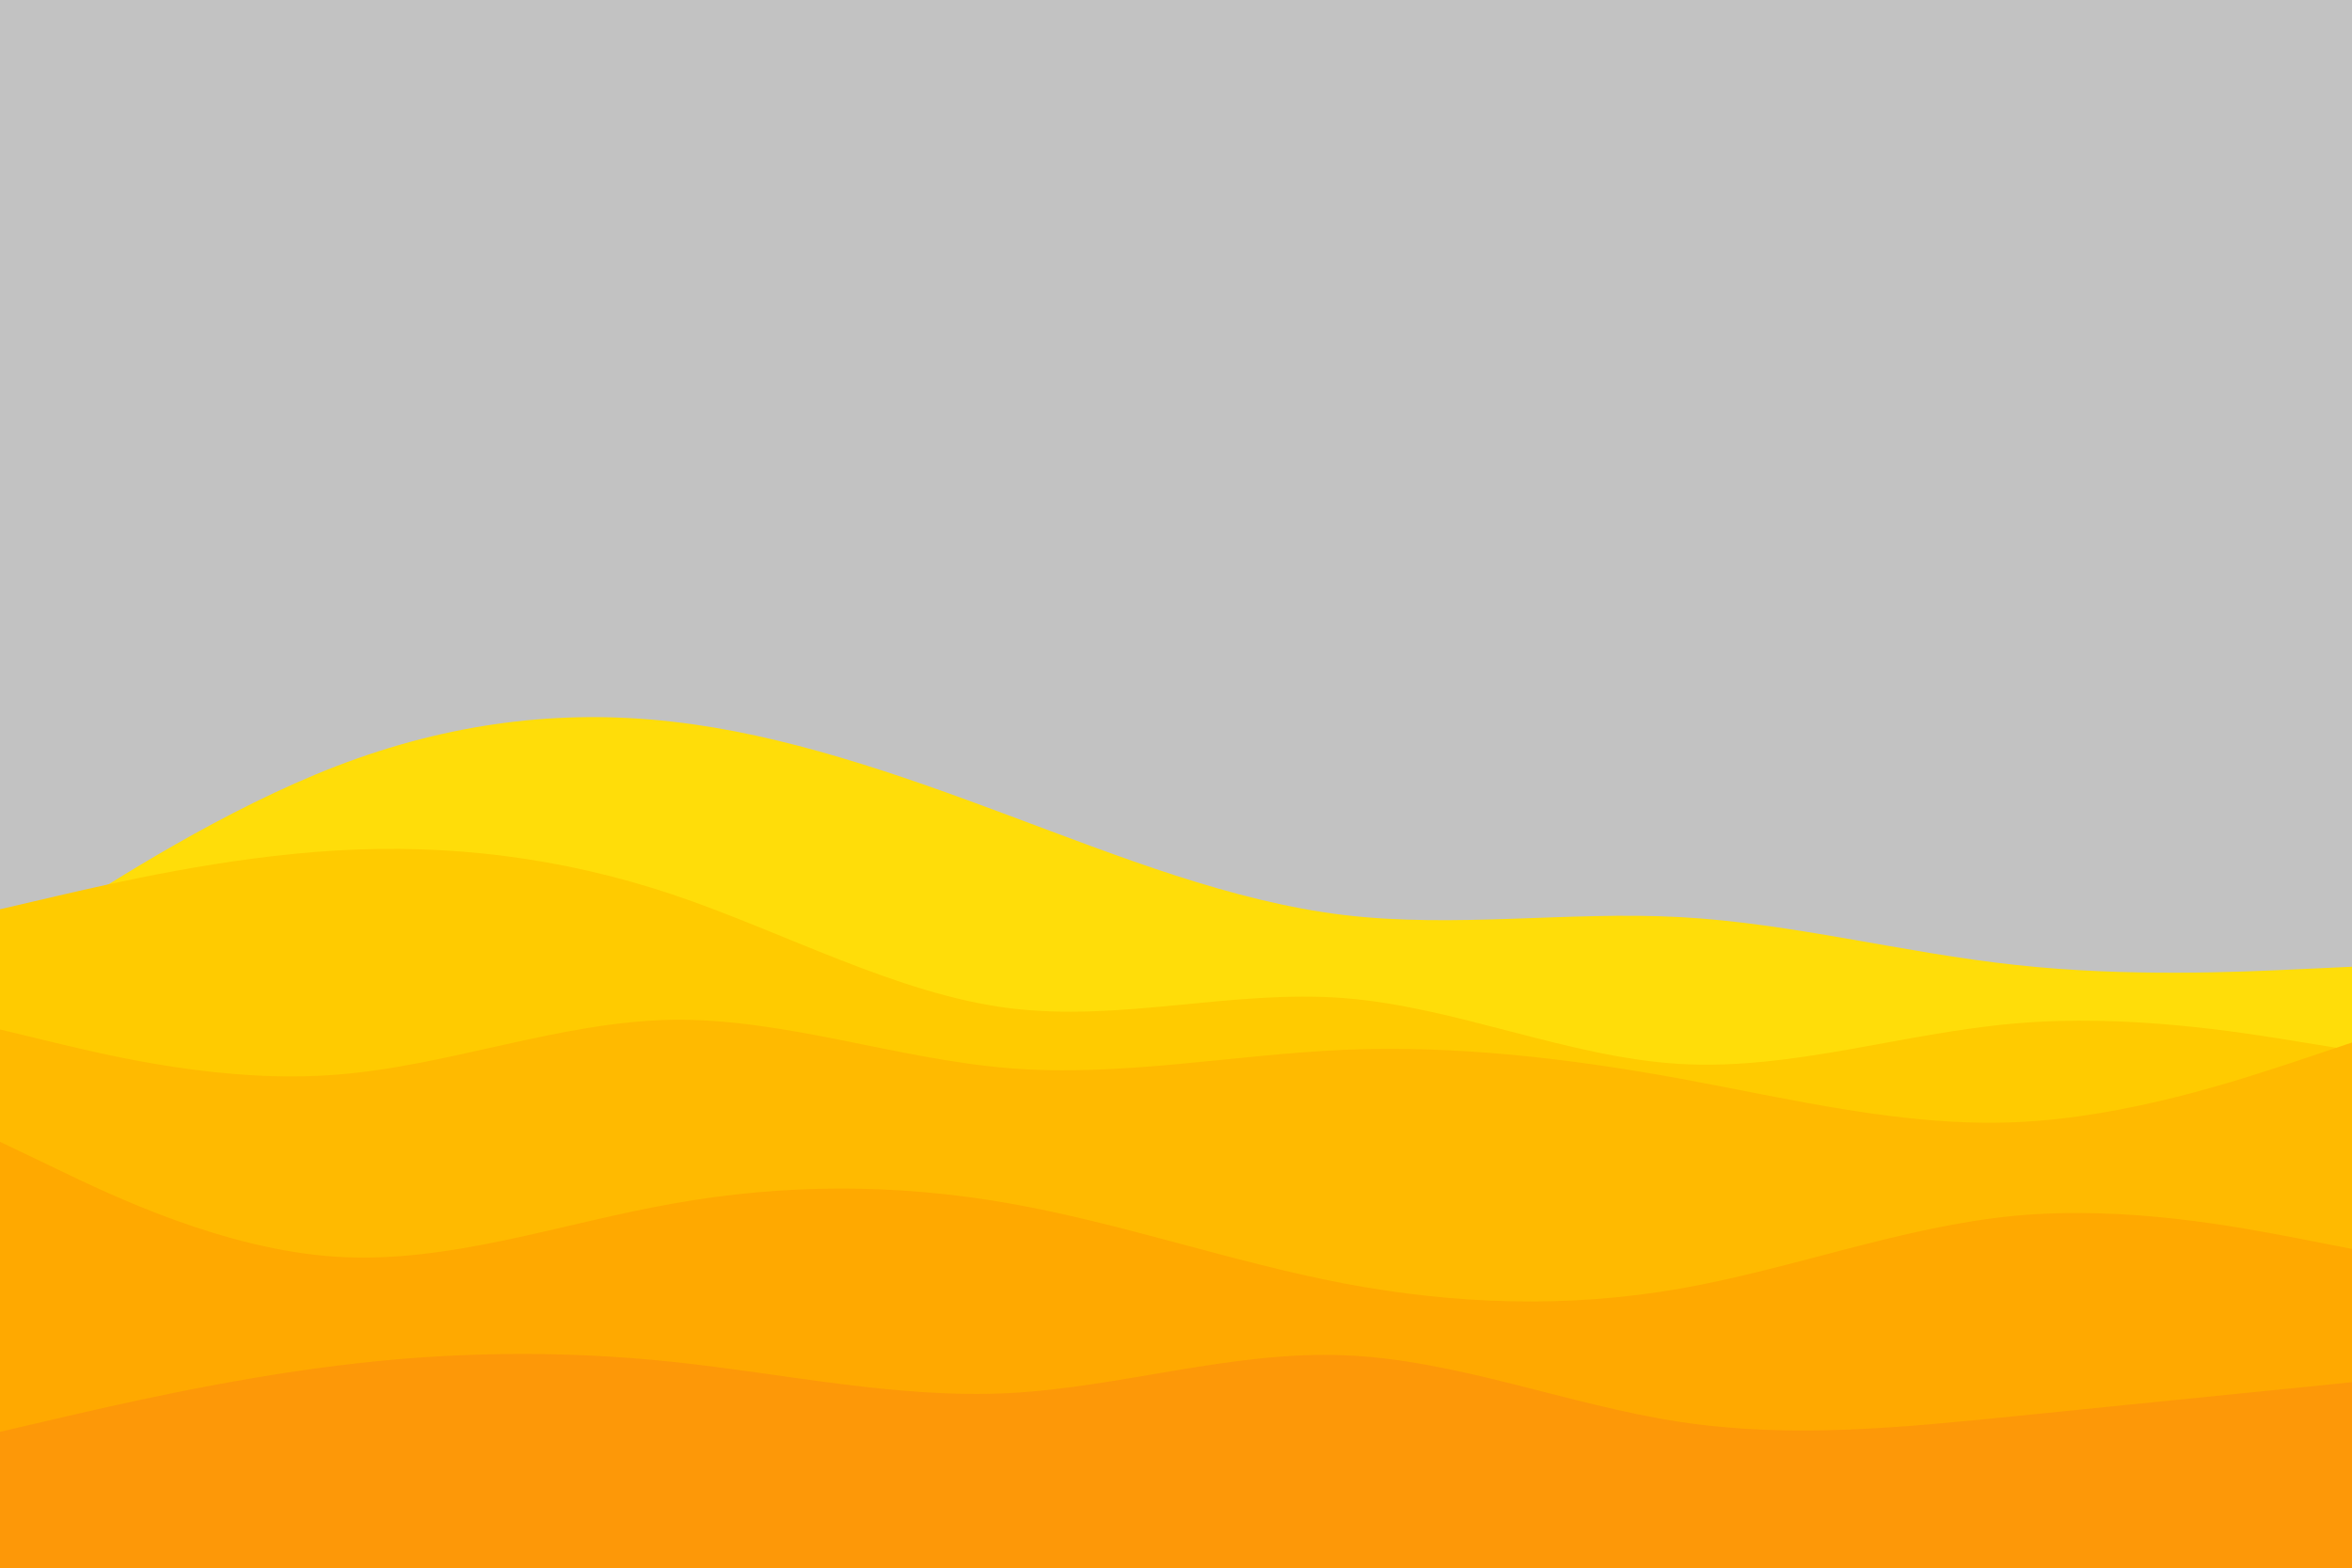
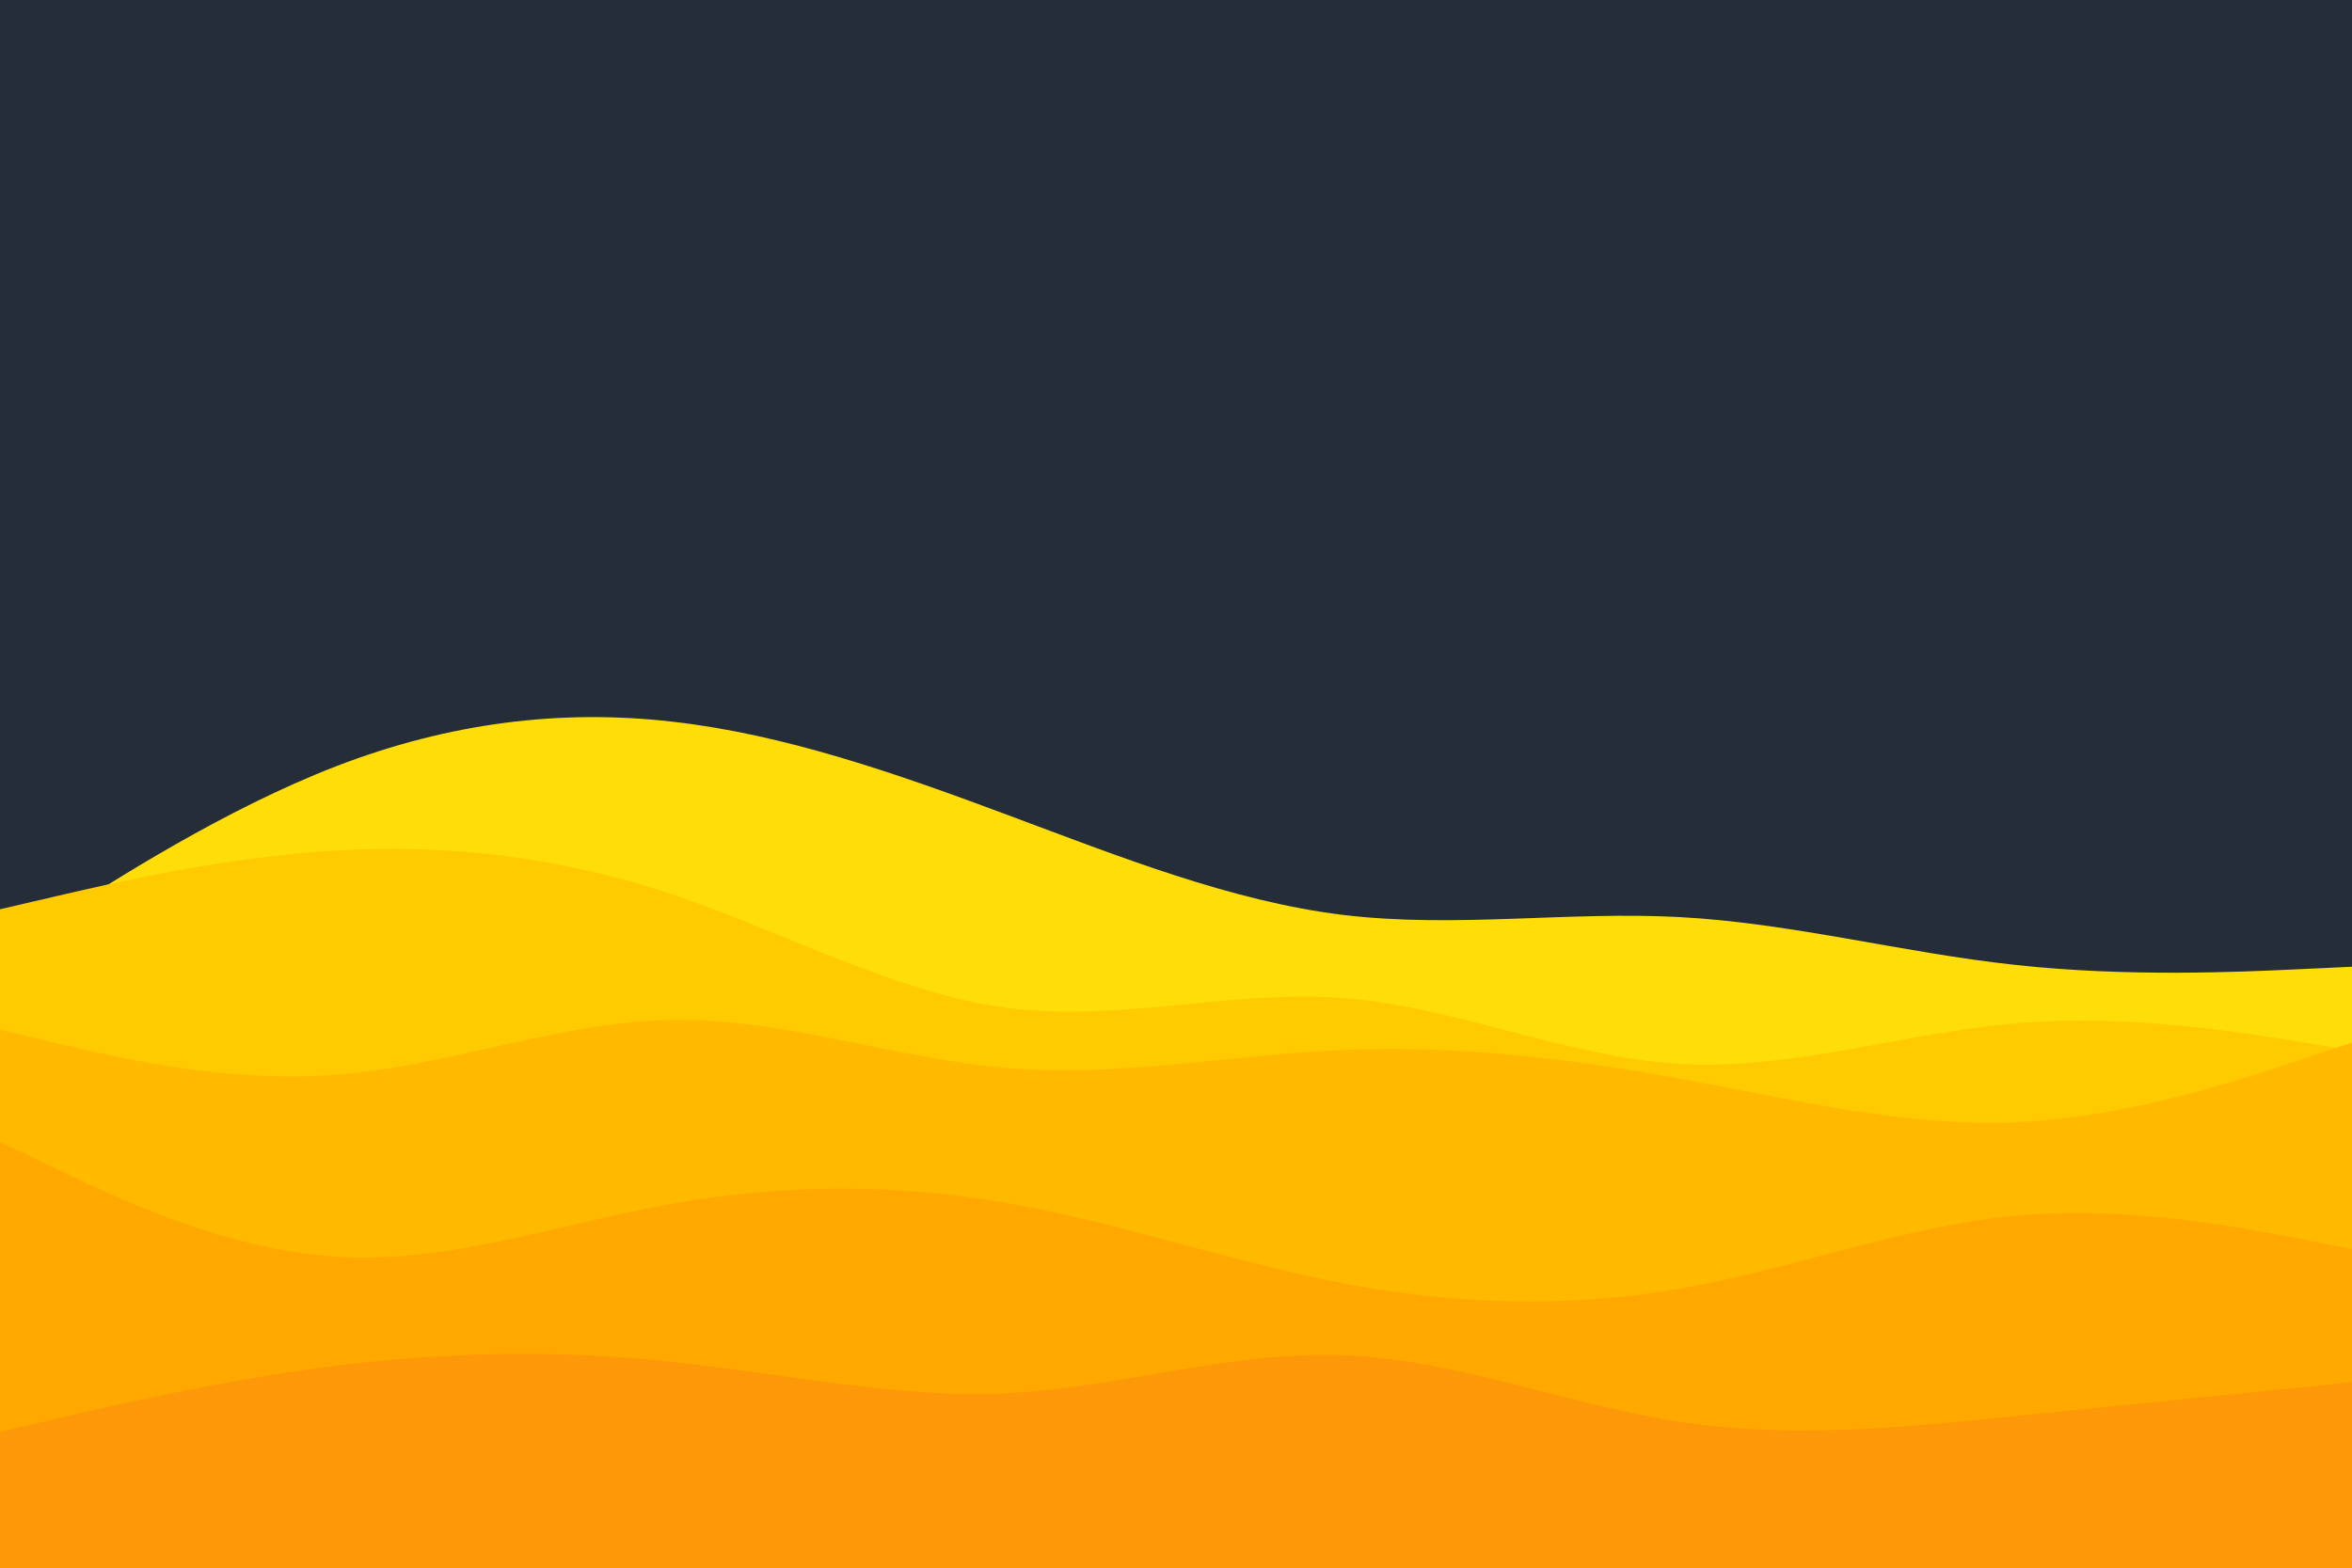
<svg xmlns="http://www.w3.org/2000/svg" id="visual" viewBox="0 0 900 600" width="900" height="600" version="1.1">
-   <rect x="0" y="0" width="900" height="600" fill="#c2c2c2" />
+   <rect x="0" y="0" width="900" height="600" fill="#252e38" />
  <path d="M0 365L21.5 351.2C43 337.3 86 309.7 128.8 293.2C171.7 276.7 214.3 271.3 257.2 276.2C300 281 343 296 385.8 312C428.7 328 471.3 345 514.2 350.2C557 355.3 600 348.7 642.8 351C685.7 353.3 728.3 364.7 771.2 369.3C814 374 857 372 878.5 371L900 370L900 601L878.5 601C857 601 814 601 771.2 601C728.3 601 685.7 601 642.8 601C600 601 557 601 514.2 601C471.3 601 428.7 601 385.8 601C343 601 300 601 257.2 601C214.3 601 171.7 601 128.8 601C86 601 43 601 21.5 601L0 601Z" fill="#ffdd09" />
  <path d="M0 348L21.5 343C43 338 86 328 128.8 325.5C171.7 323 214.3 328 257.2 342.3C300 356.7 343 380.3 385.8 385.8C428.7 391.3 471.3 378.7 514.2 382C557 385.3 600 404.7 642.8 407.2C685.7 409.7 728.3 395.3 771.2 391.7C814 388 857 395 878.5 398.5L900 402L900 601L878.5 601C857 601 814 601 771.2 601C728.3 601 685.7 601 642.8 601C600 601 557 601 514.2 601C471.3 601 428.7 601 385.8 601C343 601 300 601 257.2 601C214.3 601 171.7 601 128.8 601C86 601 43 601 21.5 601L0 601Z" fill="#ffcb00" />
  <path d="M0 394L21.5 399.2C43 404.3 86 414.7 128.8 411.3C171.7 408 214.3 391 257.2 390.3C300 389.7 343 405.3 385.8 408.8C428.7 412.3 471.3 403.7 514.2 401.8C557 400 600 405 642.8 412.8C685.7 420.7 728.3 431.3 771.2 429.5C814 427.7 857 413.3 878.5 406.2L900 399L900 601L878.5 601C857 601 814 601 771.2 601C728.3 601 685.7 601 642.8 601C600 601 557 601 514.2 601C471.3 601 428.7 601 385.8 601C343 601 300 601 257.2 601C214.3 601 171.7 601 128.8 601C86 601 43 601 21.5 601L0 601Z" fill="#ffba00" />
  <path d="M0 437L21.5 447.3C43 457.7 86 478.3 128.8 481C171.7 483.7 214.3 468.3 257.2 460.7C300 453 343 453 385.8 460.5C428.7 468 471.3 483 514.2 491.2C557 499.3 600 500.7 642.8 493.2C685.7 485.7 728.3 469.3 771.2 465.3C814 461.3 857 469.7 878.5 473.8L900 478L900 601L878.5 601C857 601 814 601 771.2 601C728.3 601 685.7 601 642.8 601C600 601 557 601 514.2 601C471.3 601 428.7 601 385.8 601C343 601 300 601 257.2 601C214.3 601 171.7 601 128.8 601C86 601 43 601 21.5 601L0 601Z" fill="#ffa900" />
  <path d="M0 548L21.5 543C43 538 86 528 128.8 522.7C171.7 517.3 214.3 516.7 257.2 521.2C300 525.7 343 535.3 385.8 533.2C428.7 531 471.3 517 514.2 518.7C557 520.3 600 537.7 642.8 544.2C685.7 550.7 728.3 546.3 771.2 542C814 537.7 857 533.3 878.5 531.2L900 529L900 601L878.5 601C857 601 814 601 771.2 601C728.3 601 685.7 601 642.8 601C600 601 557 601 514.2 601C471.3 601 428.7 601 385.8 601C343 601 300 601 257.2 601C214.3 601 171.7 601 128.8 601C86 601 43 601 21.5 601L0 601Z" fill="#fd9808" />
</svg>
